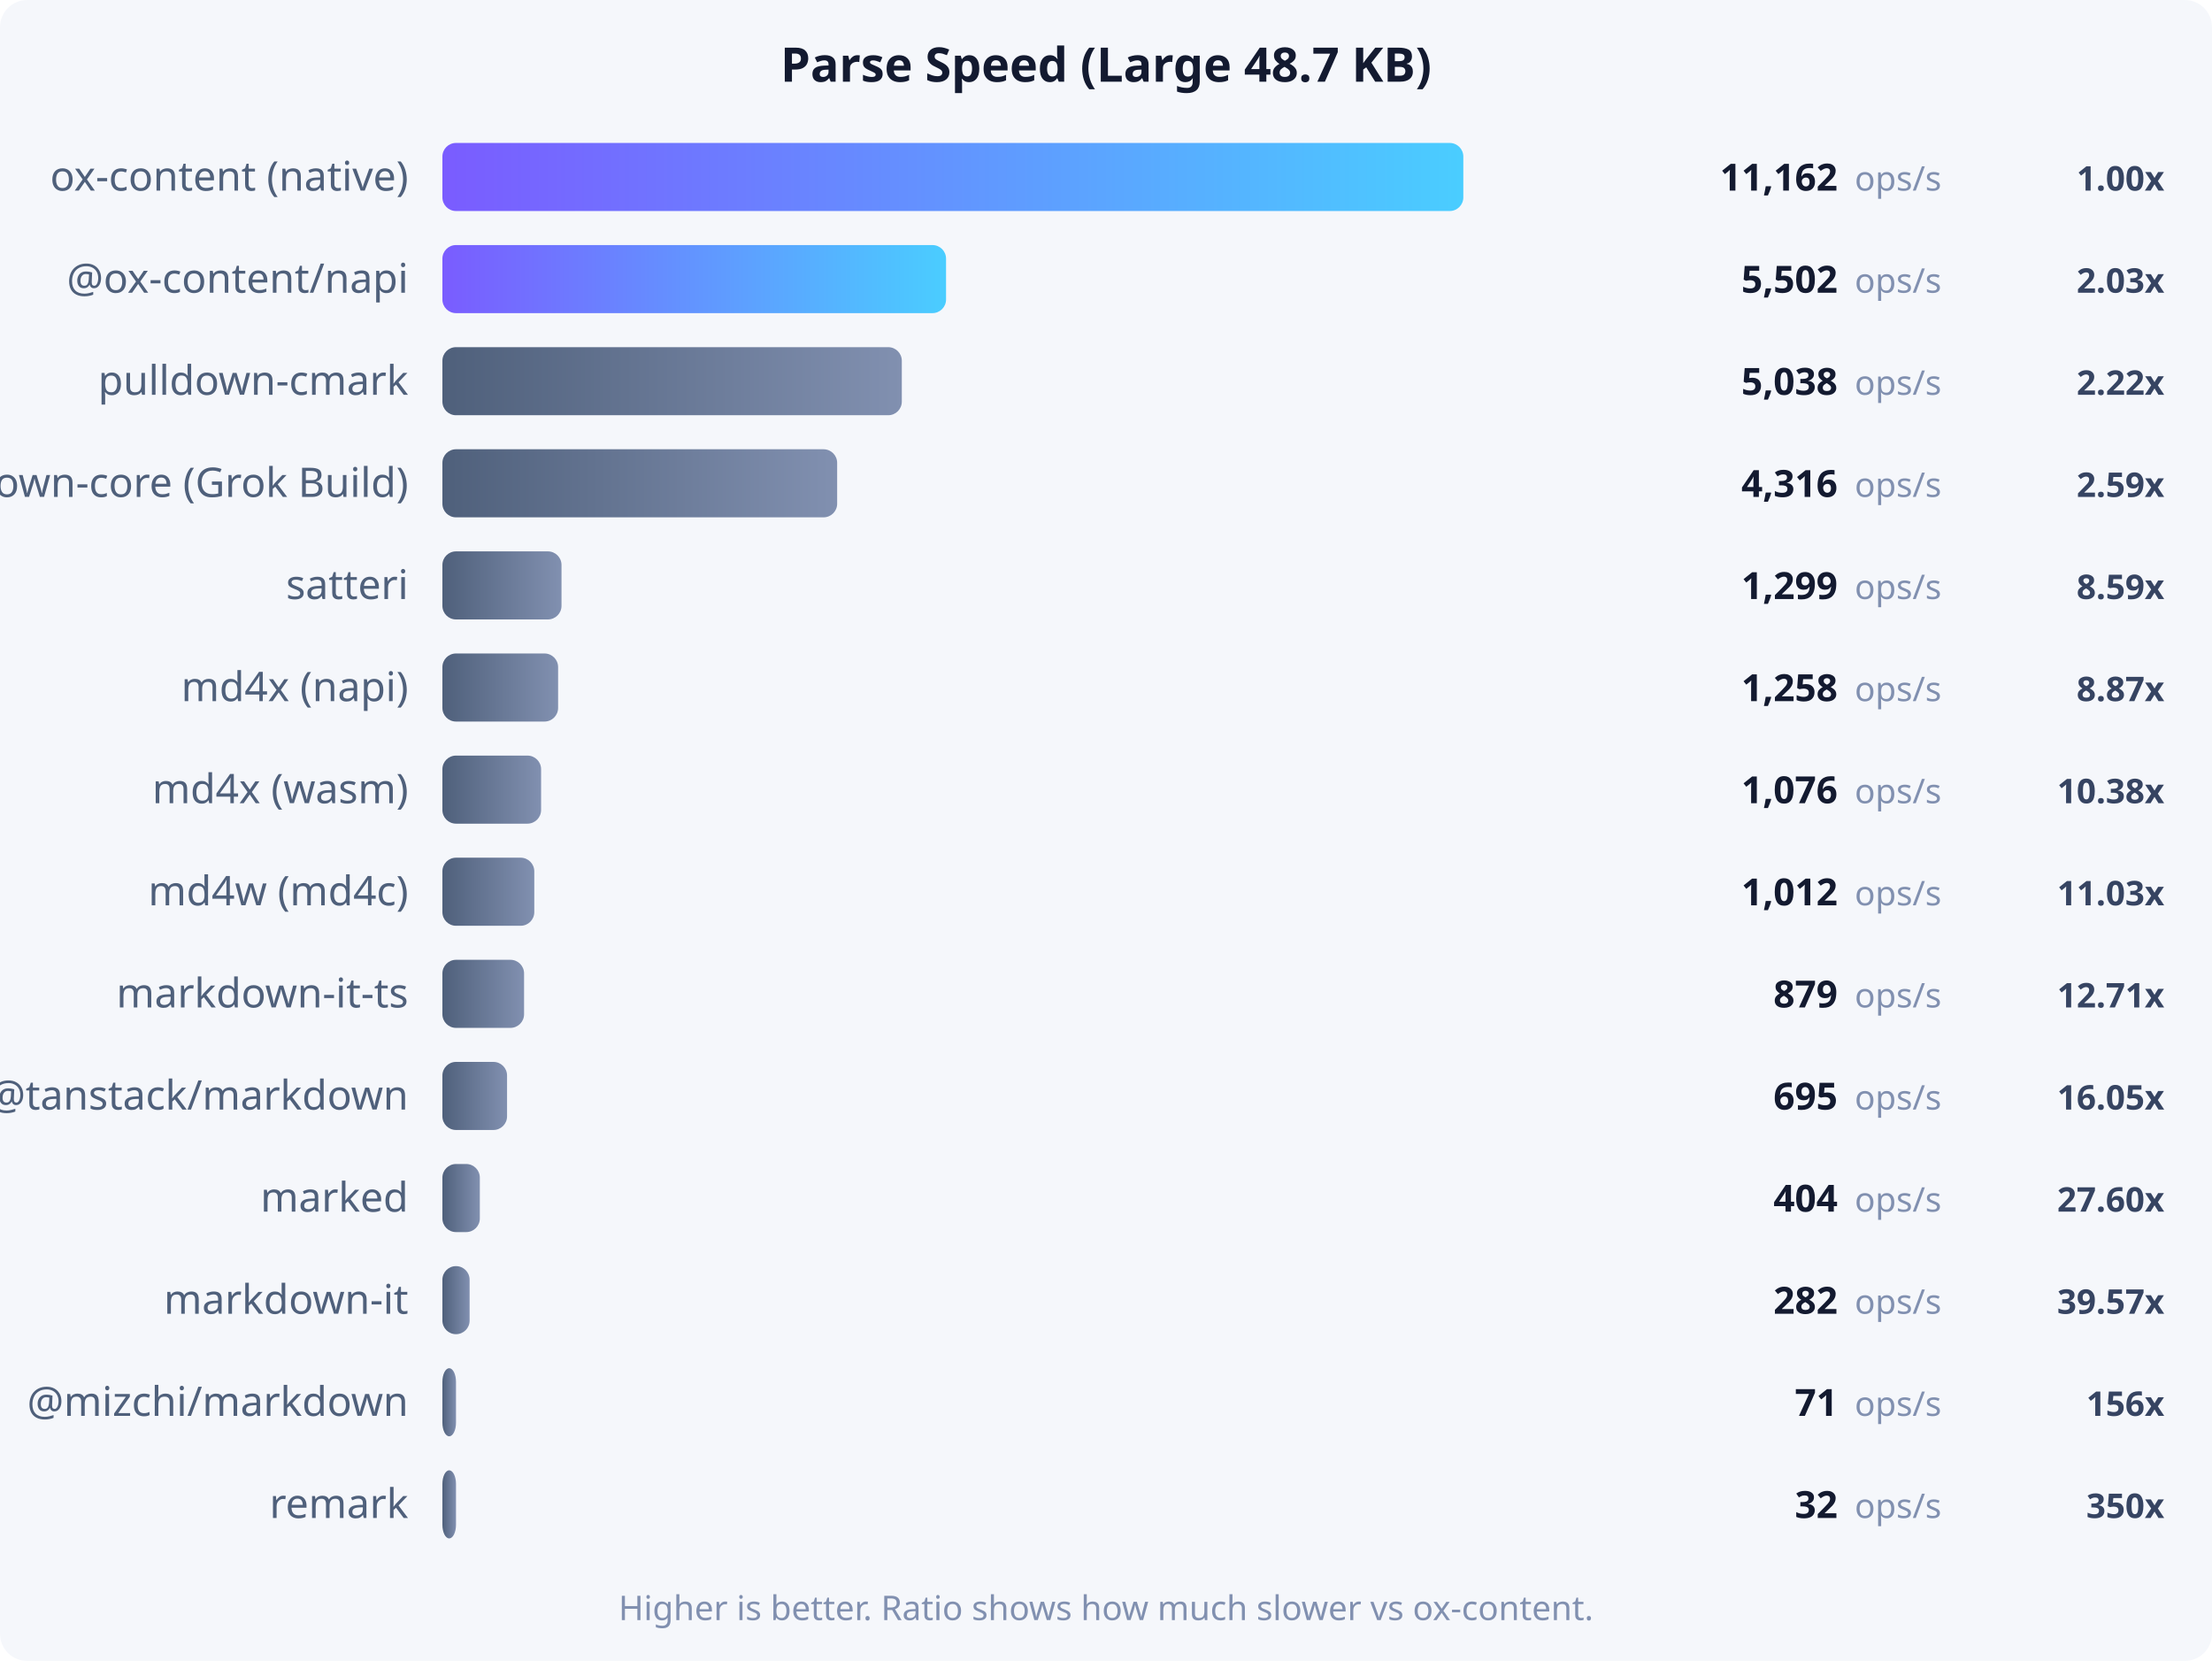
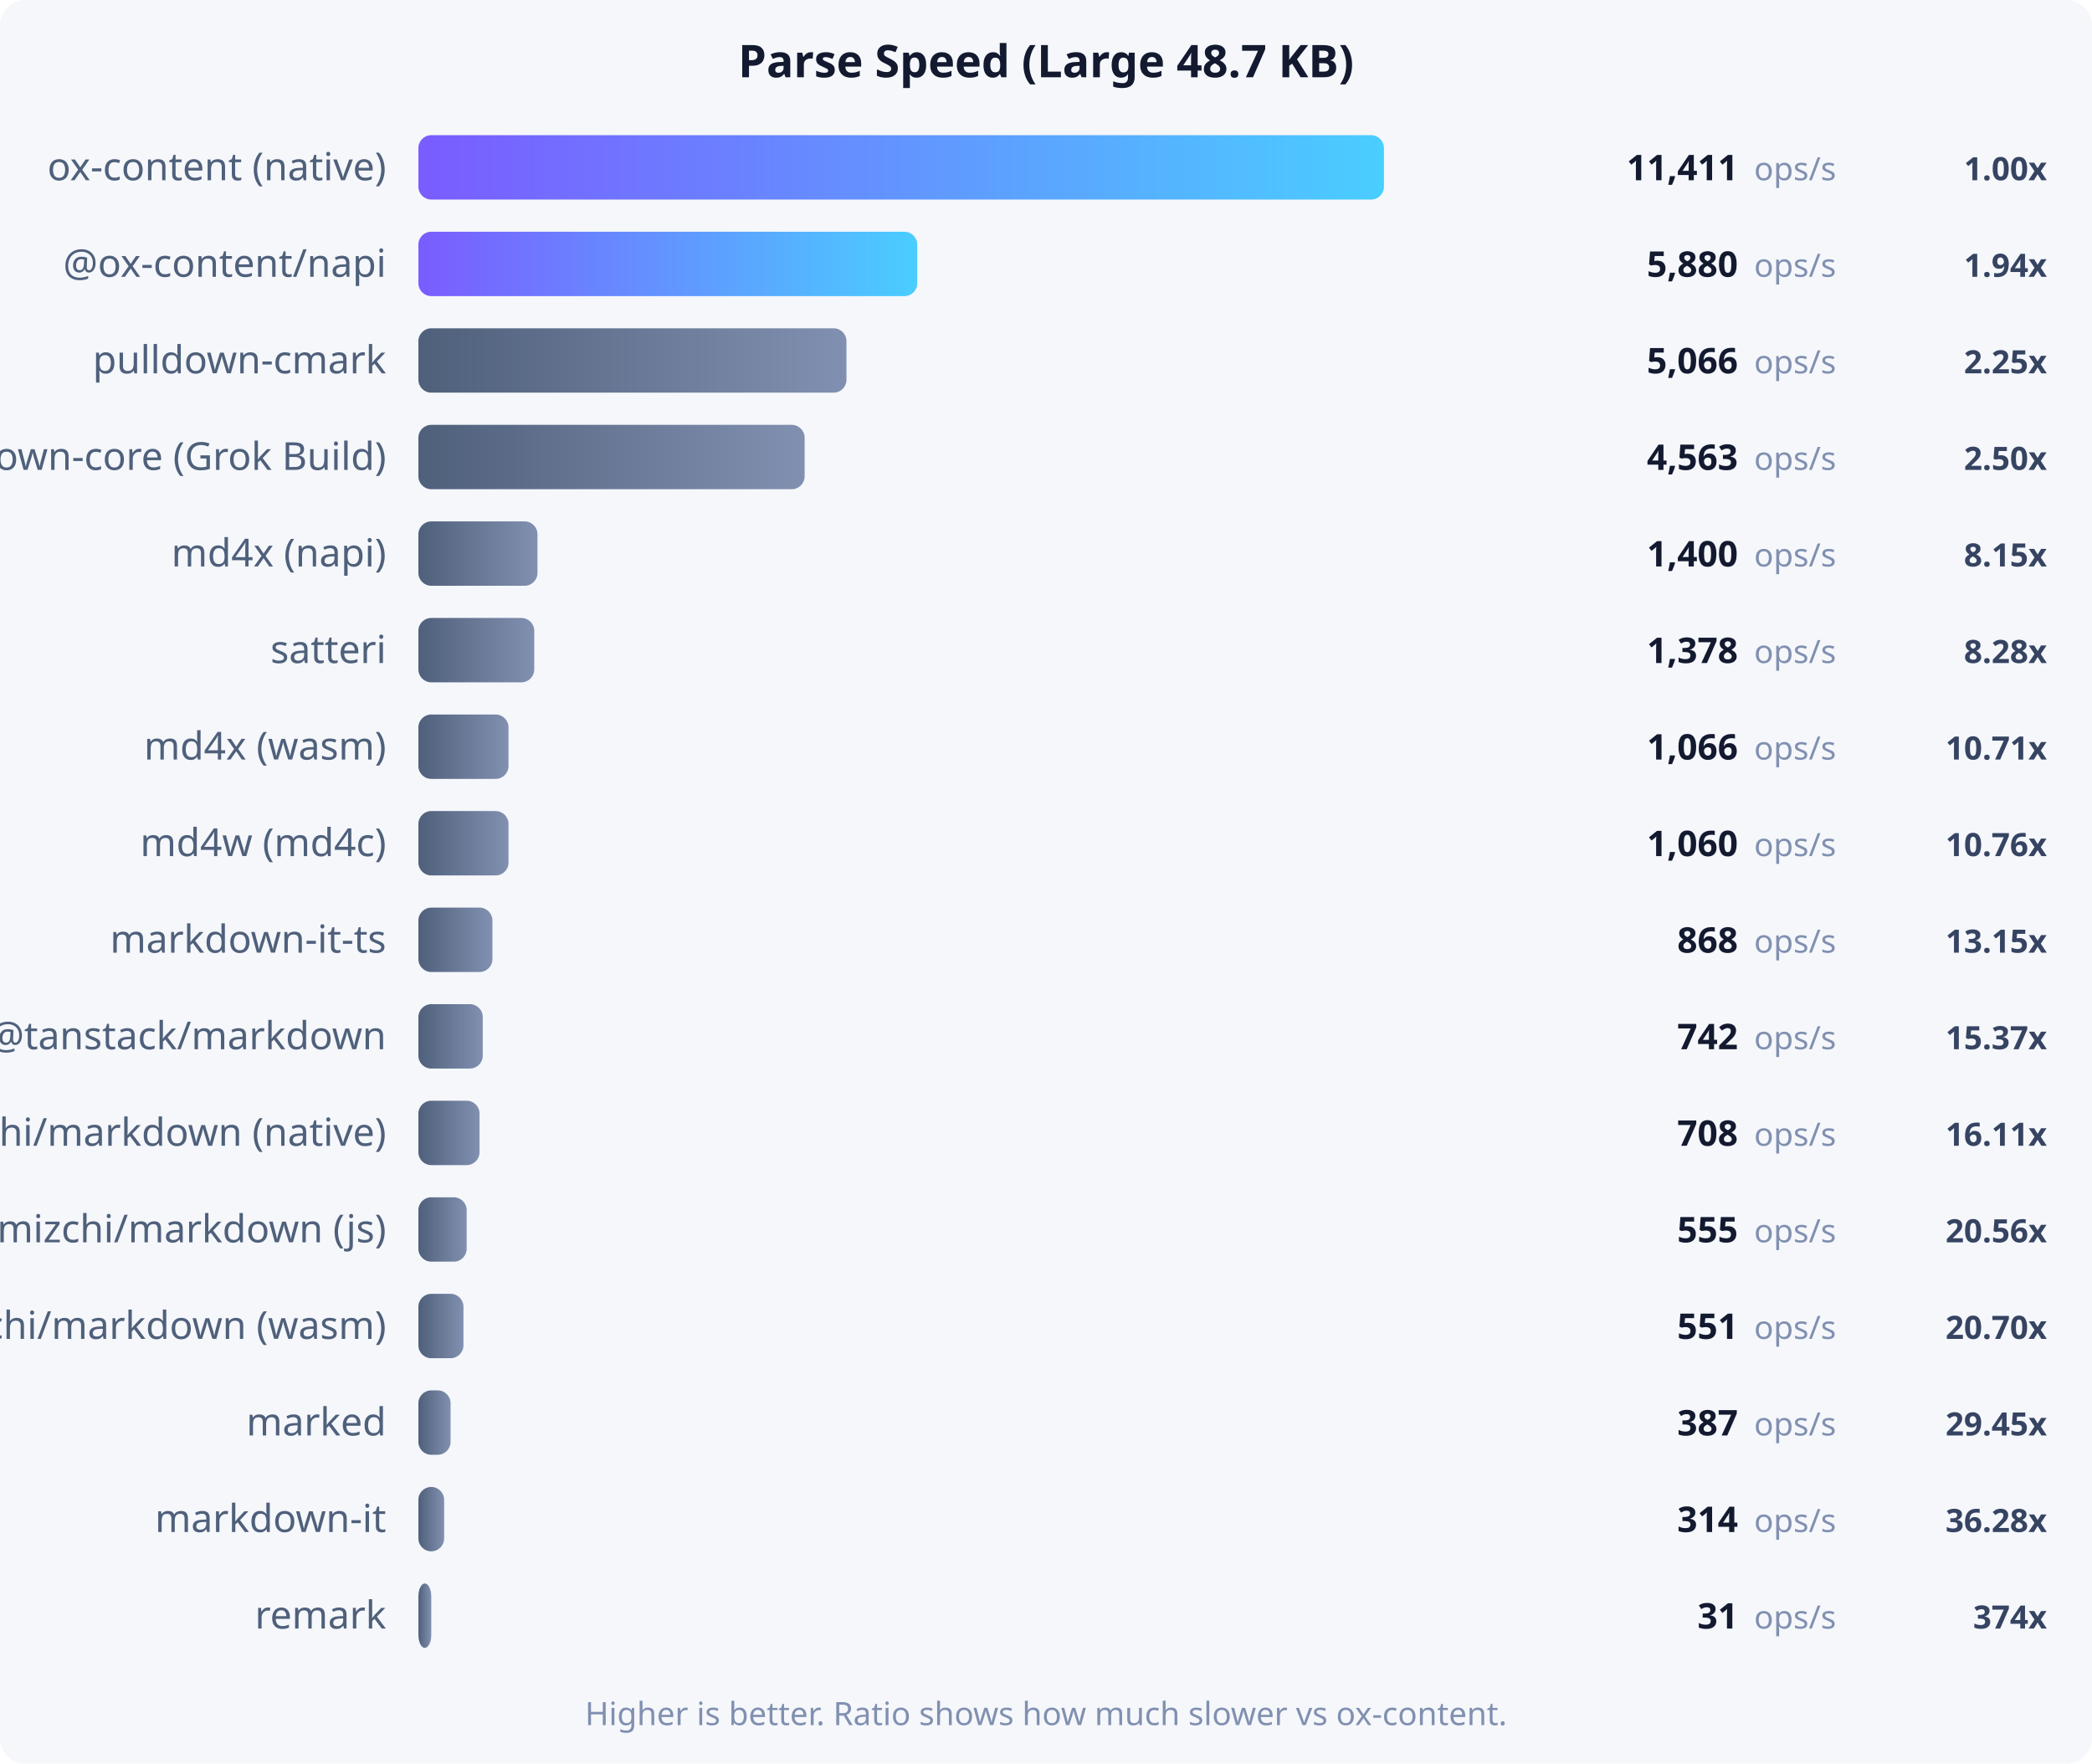
- <svg xmlns="http://www.w3.org/2000/svg" viewBox="0 0 650 488">
+ <svg xmlns="http://www.w3.org/2000/svg" viewBox="0 0 650 548">
  <defs>
    <linearGradient id="oxGrad" x1="0%" y1="0%" x2="100%" y2="0%">
      <stop offset="0%" style="stop-color:#7a5cff" />
      <stop offset="100%" style="stop-color:#4acdff" />
    </linearGradient>
    <linearGradient id="grayGrad" x1="0%" y1="0%" x2="100%" y2="0%">
      <stop offset="0%" style="stop-color:#4f607b" />
      <stop offset="100%" style="stop-color:#8190b0" />
    </linearGradient>
  </defs>
  <style>
    .title { font: bold 14px IBM Plex Sans, system-ui, sans-serif; fill: #131a30; }
    .label { font: 12px IBM Plex Sans, system-ui, sans-serif; fill: #4f607b; }
    .value { font: bold 11px IBM Plex Sans, system-ui, sans-serif; fill: #131a30; }
    .unit { font: 10px IBM Plex Sans, system-ui, sans-serif; fill: #8190b0; }
    .ratio { font: bold 10px IBM Plex Sans, system-ui, sans-serif; fill: #364462; }
  </style>
-   <rect width="650" height="488" fill="#f5f7fb" rx="8" />
+   <rect width="650" height="548" fill="#f5f7fb" rx="8" />
  <text x="325" y="24" text-anchor="middle" class="title">Parse Speed (Large 48.7 KB)</text>
  <text x="120" y="56" text-anchor="end" class="label">ox-content (native)</text>
  <rect x="130" y="42" width="300" height="20" rx="4" fill="url(#oxGrad)" />
-   <text x="540" y="56" text-anchor="end" class="value">11,162</text>
+   <text x="540" y="56" text-anchor="end" class="value">11,411</text>
  <text x="545" y="56" class="unit">ops/s</text>
  <text x="636" y="56" text-anchor="end" class="ratio">1.00x</text>
  <text x="120" y="86" text-anchor="end" class="label">@ox-content/napi</text>
-   <rect x="130" y="72" width="148" height="20" rx="4" fill="url(#oxGrad)" />
-   <text x="540" y="86" text-anchor="end" class="value">5,502</text>
+   <rect x="130" y="72" width="155" height="20" rx="4" fill="url(#oxGrad)" />
+   <text x="540" y="86" text-anchor="end" class="value">5,880</text>
  <text x="545" y="86" class="unit">ops/s</text>
-   <text x="636" y="86" text-anchor="end" class="ratio">2.03x</text>
+   <text x="636" y="86" text-anchor="end" class="ratio">1.94x</text>
  <text x="120" y="116" text-anchor="end" class="label">pulldown-cmark</text>
-   <rect x="130" y="102" width="135" height="20" rx="4" fill="url(#grayGrad)" />
-   <text x="540" y="116" text-anchor="end" class="value">5,038</text>
+   <rect x="130" y="102" width="133" height="20" rx="4" fill="url(#grayGrad)" />
+   <text x="540" y="116" text-anchor="end" class="value">5,066</text>
  <text x="545" y="116" class="unit">ops/s</text>
-   <text x="636" y="116" text-anchor="end" class="ratio">2.22x</text>
+   <text x="636" y="116" text-anchor="end" class="ratio">2.25x</text>
  <text x="120" y="146" text-anchor="end" class="label">xai-grok-markdown-core (Grok Build)</text>
-   <rect x="130" y="132" width="116" height="20" rx="4" fill="url(#grayGrad)" />
-   <text x="540" y="146" text-anchor="end" class="value">4,316</text>
+   <rect x="130" y="132" width="120" height="20" rx="4" fill="url(#grayGrad)" />
+   <text x="540" y="146" text-anchor="end" class="value">4,563</text>
  <text x="545" y="146" class="unit">ops/s</text>
-   <text x="636" y="146" text-anchor="end" class="ratio">2.59x</text>
-   <text x="120" y="176" text-anchor="end" class="label">satteri</text>
-   <rect x="130" y="162" width="35" height="20" rx="4" fill="url(#grayGrad)" />
-   <text x="540" y="176" text-anchor="end" class="value">1,299</text>
+   <text x="636" y="146" text-anchor="end" class="ratio">2.50x</text>
+   <text x="120" y="176" text-anchor="end" class="label">md4x (napi)</text>
+   <rect x="130" y="162" width="37" height="20" rx="4" fill="url(#grayGrad)" />
+   <text x="540" y="176" text-anchor="end" class="value">1,400</text>
  <text x="545" y="176" class="unit">ops/s</text>
-   <text x="636" y="176" text-anchor="end" class="ratio">8.59x</text>
-   <text x="120" y="206" text-anchor="end" class="label">md4x (napi)</text>
-   <rect x="130" y="192" width="34" height="20" rx="4" fill="url(#grayGrad)" />
-   <text x="540" y="206" text-anchor="end" class="value">1,258</text>
+   <text x="636" y="176" text-anchor="end" class="ratio">8.15x</text>
+   <text x="120" y="206" text-anchor="end" class="label">satteri</text>
+   <rect x="130" y="192" width="36" height="20" rx="4" fill="url(#grayGrad)" />
+   <text x="540" y="206" text-anchor="end" class="value">1,378</text>
  <text x="545" y="206" class="unit">ops/s</text>
-   <text x="636" y="206" text-anchor="end" class="ratio">8.87x</text>
+   <text x="636" y="206" text-anchor="end" class="ratio">8.28x</text>
  <text x="120" y="236" text-anchor="end" class="label">md4x (wasm)</text>
-   <rect x="130" y="222" width="29" height="20" rx="4" fill="url(#grayGrad)" />
-   <text x="540" y="236" text-anchor="end" class="value">1,076</text>
+   <rect x="130" y="222" width="28" height="20" rx="4" fill="url(#grayGrad)" />
+   <text x="540" y="236" text-anchor="end" class="value">1,066</text>
  <text x="545" y="236" class="unit">ops/s</text>
-   <text x="636" y="236" text-anchor="end" class="ratio">10.38x</text>
+   <text x="636" y="236" text-anchor="end" class="ratio">10.71x</text>
  <text x="120" y="266" text-anchor="end" class="label">md4w (md4c)</text>
-   <rect x="130" y="252" width="27" height="20" rx="4" fill="url(#grayGrad)" />
-   <text x="540" y="266" text-anchor="end" class="value">1,012</text>
+   <rect x="130" y="252" width="28" height="20" rx="4" fill="url(#grayGrad)" />
+   <text x="540" y="266" text-anchor="end" class="value">1,060</text>
  <text x="545" y="266" class="unit">ops/s</text>
-   <text x="636" y="266" text-anchor="end" class="ratio">11.03x</text>
+   <text x="636" y="266" text-anchor="end" class="ratio">10.76x</text>
  <text x="120" y="296" text-anchor="end" class="label">markdown-it-ts</text>
-   <rect x="130" y="282" width="24" height="20" rx="4" fill="url(#grayGrad)" />
-   <text x="540" y="296" text-anchor="end" class="value">879</text>
+   <rect x="130" y="282" width="23" height="20" rx="4" fill="url(#grayGrad)" />
+   <text x="540" y="296" text-anchor="end" class="value">868</text>
  <text x="545" y="296" class="unit">ops/s</text>
-   <text x="636" y="296" text-anchor="end" class="ratio">12.71x</text>
+   <text x="636" y="296" text-anchor="end" class="ratio">13.15x</text>
  <text x="120" y="326" text-anchor="end" class="label">@tanstack/markdown</text>
-   <rect x="130" y="312" width="19" height="20" rx="4" fill="url(#grayGrad)" />
-   <text x="540" y="326" text-anchor="end" class="value">695</text>
+   <rect x="130" y="312" width="20" height="20" rx="4" fill="url(#grayGrad)" />
+   <text x="540" y="326" text-anchor="end" class="value">742</text>
  <text x="545" y="326" class="unit">ops/s</text>
-   <text x="636" y="326" text-anchor="end" class="ratio">16.05x</text>
-   <text x="120" y="356" text-anchor="end" class="label">marked</text>
-   <rect x="130" y="342" width="11" height="20" rx="4" fill="url(#grayGrad)" />
-   <text x="540" y="356" text-anchor="end" class="value">404</text>
+   <text x="636" y="326" text-anchor="end" class="ratio">15.37x</text>
+   <text x="120" y="356" text-anchor="end" class="label">@mizchi/markdown (native)</text>
+   <rect x="130" y="342" width="19" height="20" rx="4" fill="url(#grayGrad)" />
+   <text x="540" y="356" text-anchor="end" class="value">708</text>
  <text x="545" y="356" class="unit">ops/s</text>
-   <text x="636" y="356" text-anchor="end" class="ratio">27.60x</text>
-   <text x="120" y="386" text-anchor="end" class="label">markdown-it</text>
-   <rect x="130" y="372" width="8" height="20" rx="4" fill="url(#grayGrad)" />
-   <text x="540" y="386" text-anchor="end" class="value">282</text>
+   <text x="636" y="356" text-anchor="end" class="ratio">16.11x</text>
+   <text x="120" y="386" text-anchor="end" class="label">@mizchi/markdown (js)</text>
+   <rect x="130" y="372" width="15" height="20" rx="4" fill="url(#grayGrad)" />
+   <text x="540" y="386" text-anchor="end" class="value">555</text>
  <text x="545" y="386" class="unit">ops/s</text>
-   <text x="636" y="386" text-anchor="end" class="ratio">39.57x</text>
-   <text x="120" y="416" text-anchor="end" class="label">@mizchi/markdown</text>
-   <rect x="130" y="402" width="4" height="20" rx="4" fill="url(#grayGrad)" />
-   <text x="540" y="416" text-anchor="end" class="value">71</text>
+   <text x="636" y="386" text-anchor="end" class="ratio">20.56x</text>
+   <text x="120" y="416" text-anchor="end" class="label">@mizchi/markdown (wasm)</text>
+   <rect x="130" y="402" width="14" height="20" rx="4" fill="url(#grayGrad)" />
+   <text x="540" y="416" text-anchor="end" class="value">551</text>
  <text x="545" y="416" class="unit">ops/s</text>
-   <text x="636" y="416" text-anchor="end" class="ratio">156x</text>
-   <text x="120" y="446" text-anchor="end" class="label">remark</text>
-   <rect x="130" y="432" width="4" height="20" rx="4" fill="url(#grayGrad)" />
-   <text x="540" y="446" text-anchor="end" class="value">32</text>
+   <text x="636" y="416" text-anchor="end" class="ratio">20.70x</text>
+   <text x="120" y="446" text-anchor="end" class="label">marked</text>
+   <rect x="130" y="432" width="10" height="20" rx="4" fill="url(#grayGrad)" />
+   <text x="540" y="446" text-anchor="end" class="value">387</text>
  <text x="545" y="446" class="unit">ops/s</text>
-   <text x="636" y="446" text-anchor="end" class="ratio">350x</text>
-   <text x="325" y="476" text-anchor="middle" class="unit">Higher is better. Ratio shows how much slower vs ox-content.</text>
+   <text x="636" y="446" text-anchor="end" class="ratio">29.45x</text>
+   <text x="120" y="476" text-anchor="end" class="label">markdown-it</text>
+   <rect x="130" y="462" width="8" height="20" rx="4" fill="url(#grayGrad)" />
+   <text x="540" y="476" text-anchor="end" class="value">314</text>
+   <text x="545" y="476" class="unit">ops/s</text>
+   <text x="636" y="476" text-anchor="end" class="ratio">36.28x</text>
+   <text x="120" y="506" text-anchor="end" class="label">remark</text>
+   <rect x="130" y="492" width="4" height="20" rx="4" fill="url(#grayGrad)" />
+   <text x="540" y="506" text-anchor="end" class="value">31</text>
+   <text x="545" y="506" class="unit">ops/s</text>
+   <text x="636" y="506" text-anchor="end" class="ratio">374x</text>
+   <text x="325" y="536" text-anchor="middle" class="unit">Higher is better. Ratio shows how much slower vs ox-content.</text>
</svg>
